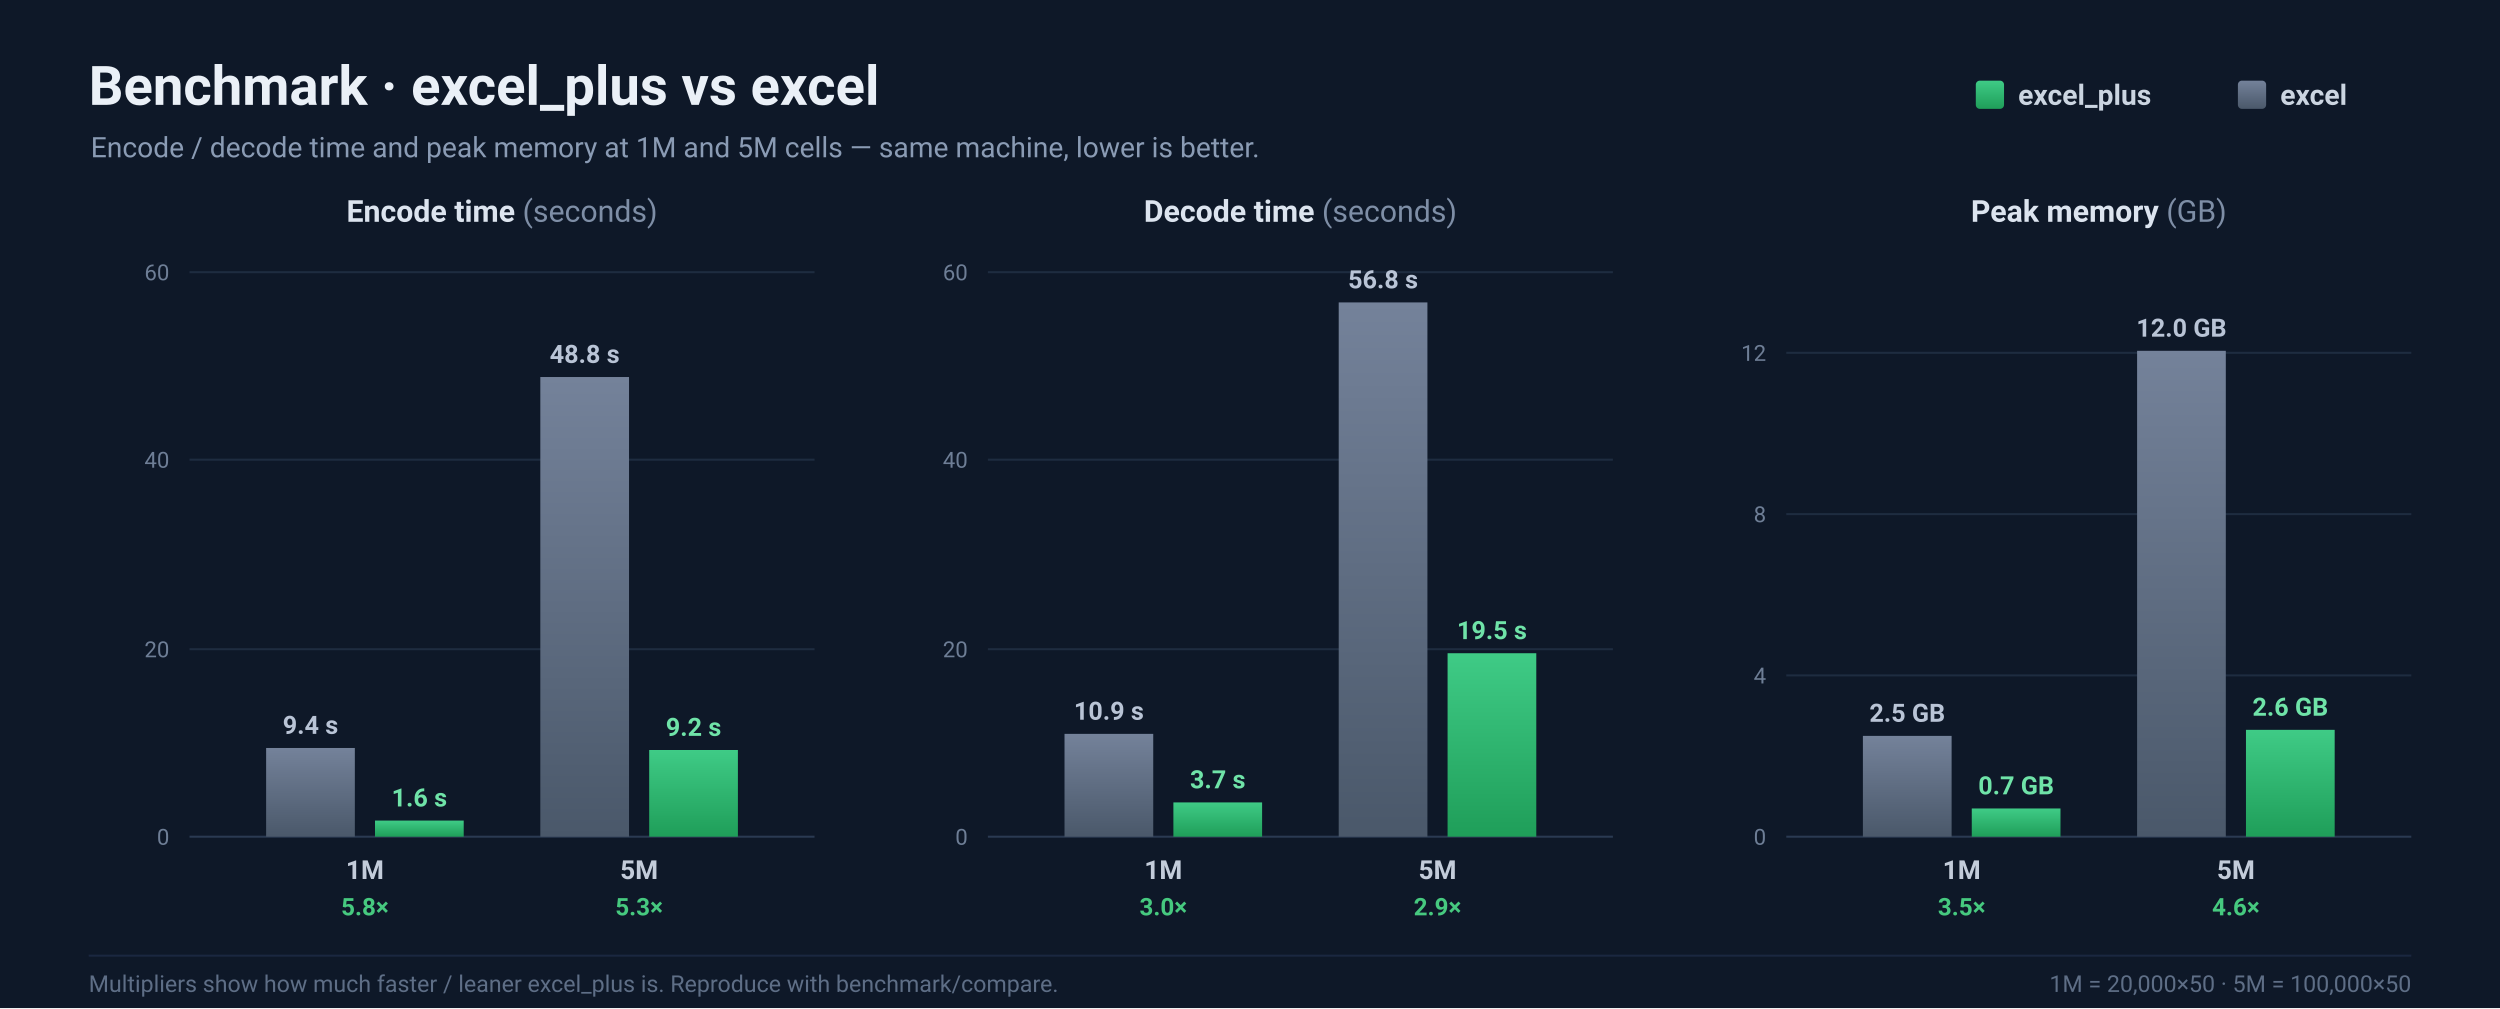
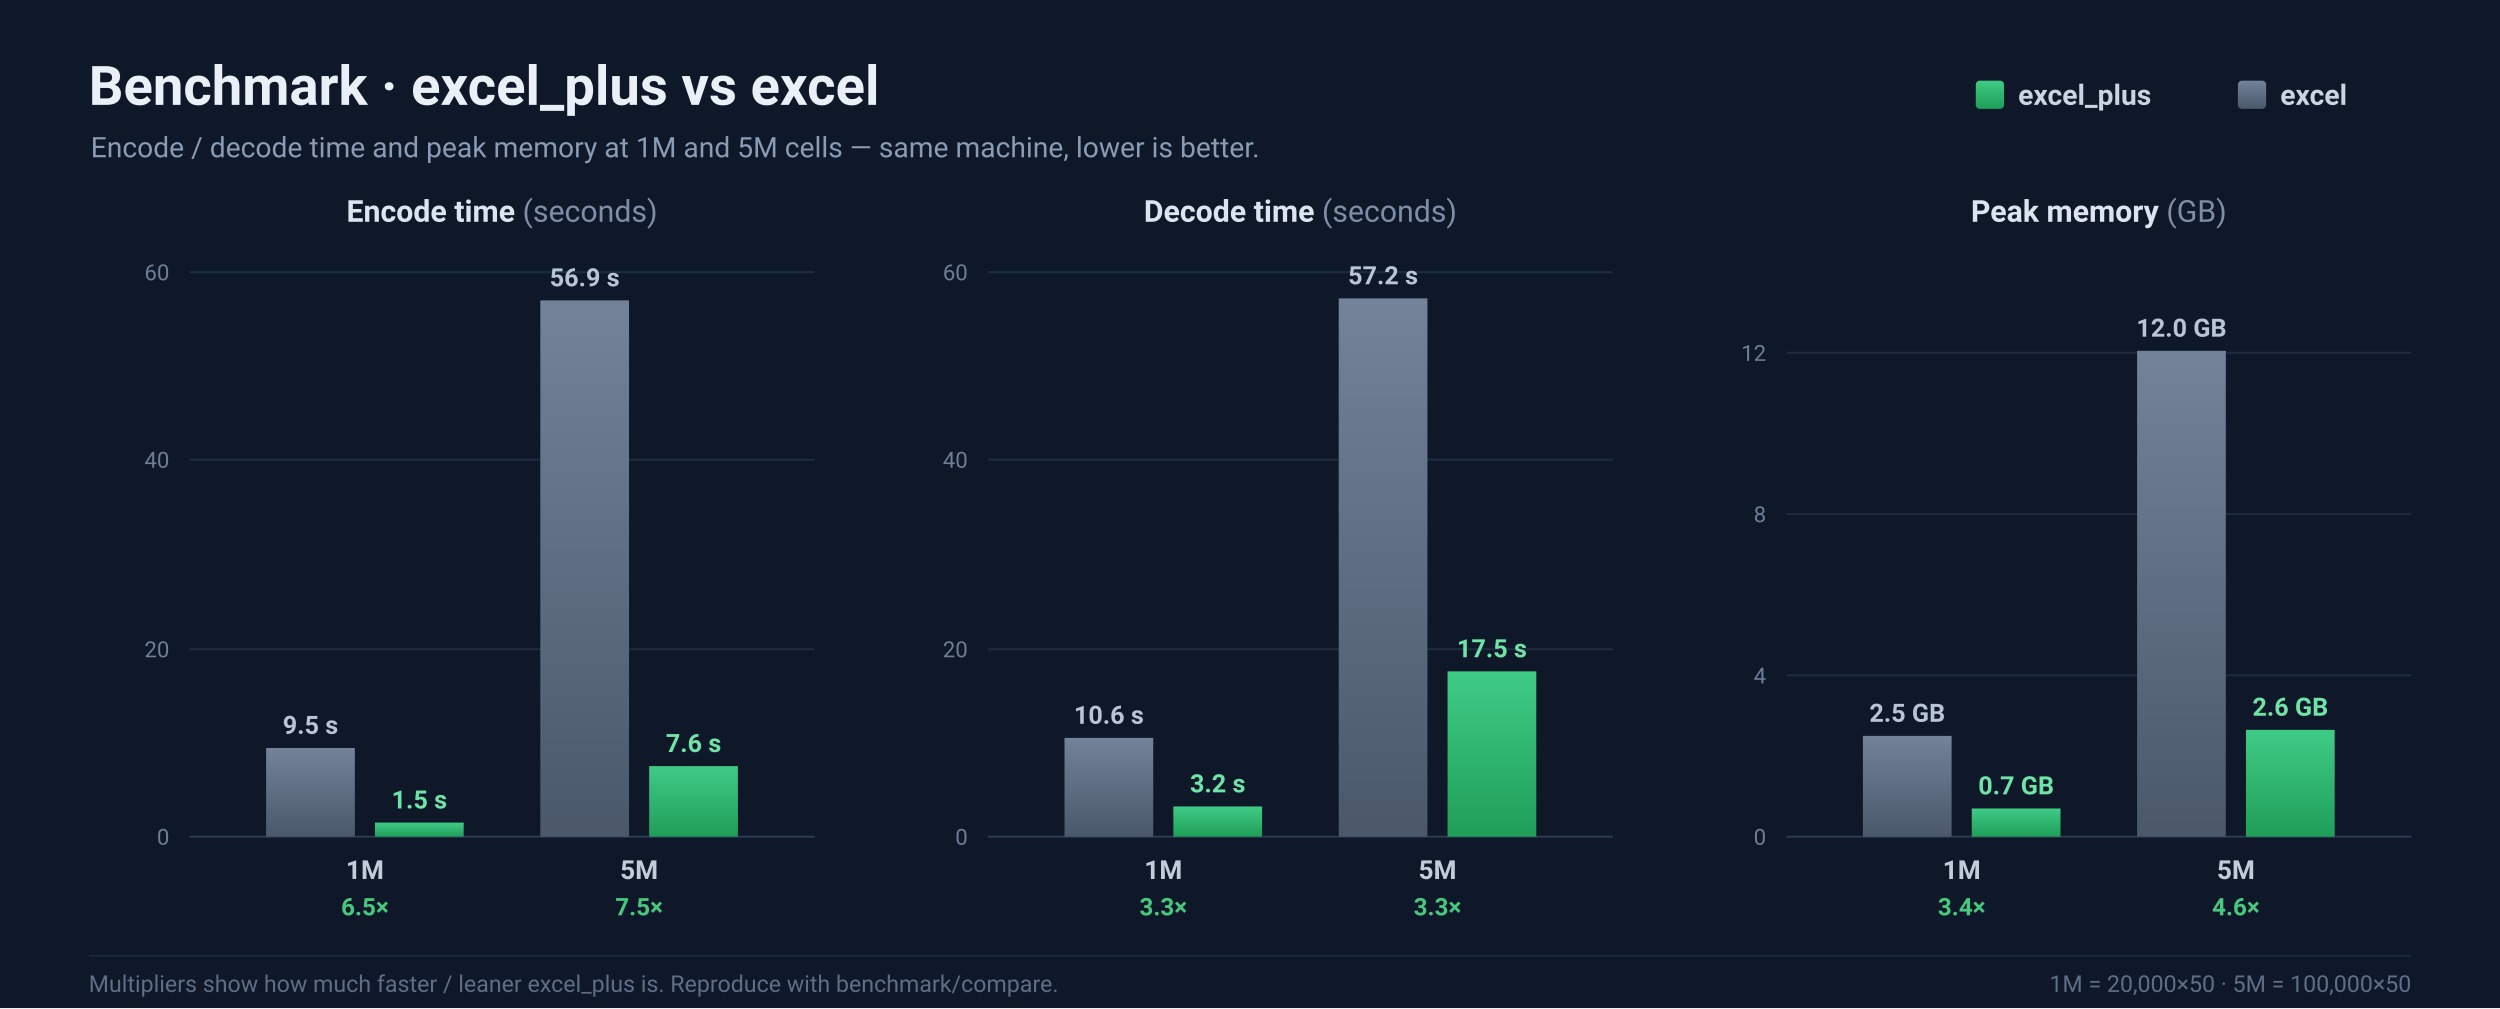
<svg xmlns="http://www.w3.org/2000/svg" viewBox="0 0 1240 500" font-family="Segoe UI, Roboto, Helvetica, Arial, sans-serif">
  <defs>
    <linearGradient id="gPlus" x1="0" y1="0" x2="0" y2="1">
      <stop offset="0%" stop-color="#3FCB86" />
      <stop offset="100%" stop-color="#1F9E59" />
    </linearGradient>
    <linearGradient id="gExcel" x1="0" y1="0" x2="0" y2="1">
      <stop offset="0%" stop-color="#74829A" />
      <stop offset="100%" stop-color="#4A586A" />
    </linearGradient>
  </defs>
  <rect x="0" y="0" width="1240" height="500" fill="#0E1828" />
  <text x="44" y="52" fill="#EAF0F7" font-size="27" font-weight="700">Benchmark · excel_plus vs excel</text>
  <text x="45" y="78" fill="#8A9BB4" font-size="14">Encode / decode time and peak memory at 1M and 5M cells — same machine, lower is better.</text>
  <rect x="980" y="40" width="14" height="14" rx="2" fill="url(#gPlus)" />
  <text x="1001" y="52" fill="#CBD5E1" font-size="14" font-weight="600">excel_plus</text>
  <rect x="1110" y="40" width="14" height="14" rx="2" fill="url(#gExcel)" />
  <text x="1131" y="52" fill="#CBD5E1" font-size="14" font-weight="600">excel</text>
  <text x="249" y="110" text-anchor="middle" fill="#DCE4EF" font-size="15" font-weight="700">Encode time <tspan fill="#7E8EA6" font-weight="400">(seconds)</tspan>
  </text>
  <line x1="94" y1="415" x2="404" y2="415" stroke="#2A3A52" stroke-width="1" />
  <line x1="94" y1="322" x2="404" y2="322" stroke="#1E2C40" stroke-width="1" />
  <line x1="94" y1="228" x2="404" y2="228" stroke="#1E2C40" stroke-width="1" />
  <line x1="94" y1="135" x2="404" y2="135" stroke="#1E2C40" stroke-width="1" />
  <text x="84" y="419" text-anchor="end" fill="#6E7E96" font-size="11">0</text>
  <text x="84" y="326" text-anchor="end" fill="#6E7E96" font-size="11">20</text>
  <text x="84" y="232" text-anchor="end" fill="#6E7E96" font-size="11">40</text>
  <text x="84" y="139" text-anchor="end" fill="#6E7E96" font-size="11">60</text>
  <rect x="132" y="371" width="44" height="44" fill="url(#gExcel)" />
-   <rect x="186" y="407" width="44" height="8" fill="url(#gPlus)" />
-   <text x="154" y="364" text-anchor="middle" fill="#B9C4D6" font-size="12.5" font-weight="600">9.4 s</text>
-   <text x="208" y="400" text-anchor="middle" fill="#6FE3A8" font-size="12.5" font-weight="700">1.6 s</text>
+   <rect x="186" y="408" width="44" height="7" fill="url(#gPlus)" />
+   <text x="154" y="364" text-anchor="middle" fill="#B9C4D6" font-size="12.5" font-weight="600">9.5 s</text>
+   <text x="208" y="401" text-anchor="middle" fill="#6FE3A8" font-size="12.5" font-weight="700">1.5 s</text>
  <text x="181" y="436" text-anchor="middle" fill="#C3CCDA" font-size="13" font-weight="600">1M</text>
-   <text x="181" y="454" text-anchor="middle" fill="#46C97F" font-size="12" font-weight="700">5.8×</text>
-   <rect x="268" y="187" width="44" height="228" fill="url(#gExcel)" />
-   <rect x="322" y="372" width="44" height="43" fill="url(#gPlus)" />
-   <text x="290" y="180" text-anchor="middle" fill="#B9C4D6" font-size="12.5" font-weight="600">48.8 s</text>
-   <text x="344" y="365" text-anchor="middle" fill="#6FE3A8" font-size="12.5" font-weight="700">9.2 s</text>
+   <text x="181" y="454" text-anchor="middle" fill="#46C97F" font-size="12" font-weight="700">6.5×</text>
+   <rect x="268" y="149" width="44" height="266" fill="url(#gExcel)" />
+   <rect x="322" y="380" width="44" height="35" fill="url(#gPlus)" />
+   <text x="290" y="142" text-anchor="middle" fill="#B9C4D6" font-size="12.5" font-weight="600">56.9 s</text>
+   <text x="344" y="373" text-anchor="middle" fill="#6FE3A8" font-size="12.5" font-weight="700">7.6 s</text>
  <text x="317" y="436" text-anchor="middle" fill="#C3CCDA" font-size="13" font-weight="600">5M</text>
-   <text x="317" y="454" text-anchor="middle" fill="#46C97F" font-size="12" font-weight="700">5.3×</text>
+   <text x="317" y="454" text-anchor="middle" fill="#46C97F" font-size="12" font-weight="700">7.5×</text>
  <text x="645" y="110" text-anchor="middle" fill="#DCE4EF" font-size="15" font-weight="700">Decode time <tspan fill="#7E8EA6" font-weight="400">(seconds)</tspan>
  </text>
  <line x1="490" y1="415" x2="800" y2="415" stroke="#2A3A52" stroke-width="1" />
  <line x1="490" y1="322" x2="800" y2="322" stroke="#1E2C40" stroke-width="1" />
  <line x1="490" y1="228" x2="800" y2="228" stroke="#1E2C40" stroke-width="1" />
  <line x1="490" y1="135" x2="800" y2="135" stroke="#1E2C40" stroke-width="1" />
  <text x="480" y="419" text-anchor="end" fill="#6E7E96" font-size="11">0</text>
  <text x="480" y="326" text-anchor="end" fill="#6E7E96" font-size="11">20</text>
  <text x="480" y="232" text-anchor="end" fill="#6E7E96" font-size="11">40</text>
  <text x="480" y="139" text-anchor="end" fill="#6E7E96" font-size="11">60</text>
-   <rect x="528" y="364" width="44" height="51" fill="url(#gExcel)" />
-   <rect x="582" y="398" width="44" height="17" fill="url(#gPlus)" />
-   <text x="550" y="357" text-anchor="middle" fill="#B9C4D6" font-size="12.5" font-weight="600">10.9 s</text>
-   <text x="604" y="391" text-anchor="middle" fill="#6FE3A8" font-size="12.5" font-weight="700">3.7 s</text>
+   <rect x="528" y="366" width="44" height="49" fill="url(#gExcel)" />
+   <rect x="582" y="400" width="44" height="15" fill="url(#gPlus)" />
+   <text x="550" y="359" text-anchor="middle" fill="#B9C4D6" font-size="12.5" font-weight="600">10.6 s</text>
+   <text x="604" y="393" text-anchor="middle" fill="#6FE3A8" font-size="12.5" font-weight="700">3.2 s</text>
  <text x="577" y="436" text-anchor="middle" fill="#C3CCDA" font-size="13" font-weight="600">1M</text>
-   <text x="577" y="454" text-anchor="middle" fill="#46C97F" font-size="12" font-weight="700">3.0×</text>
-   <rect x="664" y="150" width="44" height="265" fill="url(#gExcel)" />
-   <rect x="718" y="324" width="44" height="91" fill="url(#gPlus)" />
-   <text x="686" y="143" text-anchor="middle" fill="#B9C4D6" font-size="12.5" font-weight="600">56.8 s</text>
-   <text x="740" y="317" text-anchor="middle" fill="#6FE3A8" font-size="12.5" font-weight="700">19.5 s</text>
+   <text x="577" y="454" text-anchor="middle" fill="#46C97F" font-size="12" font-weight="700">3.3×</text>
+   <rect x="664" y="148" width="44" height="267" fill="url(#gExcel)" />
+   <rect x="718" y="333" width="44" height="82" fill="url(#gPlus)" />
+   <text x="686" y="141" text-anchor="middle" fill="#B9C4D6" font-size="12.5" font-weight="600">57.2 s</text>
+   <text x="740" y="326" text-anchor="middle" fill="#6FE3A8" font-size="12.5" font-weight="700">17.5 s</text>
  <text x="713" y="436" text-anchor="middle" fill="#C3CCDA" font-size="13" font-weight="600">5M</text>
-   <text x="713" y="454" text-anchor="middle" fill="#46C97F" font-size="12" font-weight="700">2.9×</text>
+   <text x="713" y="454" text-anchor="middle" fill="#46C97F" font-size="12" font-weight="700">3.3×</text>
  <text x="1041" y="110" text-anchor="middle" fill="#DCE4EF" font-size="15" font-weight="700">Peak memory <tspan fill="#7E8EA6" font-weight="400">(GB)</tspan>
  </text>
  <line x1="886" y1="415" x2="1196" y2="415" stroke="#2A3A52" stroke-width="1" />
  <line x1="886" y1="335" x2="1196" y2="335" stroke="#1E2C40" stroke-width="1" />
  <line x1="886" y1="255" x2="1196" y2="255" stroke="#1E2C40" stroke-width="1" />
  <line x1="886" y1="175" x2="1196" y2="175" stroke="#1E2C40" stroke-width="1" />
  <text x="876" y="419" text-anchor="end" fill="#6E7E96" font-size="11">0</text>
  <text x="876" y="339" text-anchor="end" fill="#6E7E96" font-size="11">4</text>
  <text x="876" y="259" text-anchor="end" fill="#6E7E96" font-size="11">8</text>
  <text x="876" y="179" text-anchor="end" fill="#6E7E96" font-size="11">12</text>
  <rect x="924" y="365" width="44" height="50" fill="url(#gExcel)" />
  <rect x="978" y="401" width="44" height="14" fill="url(#gPlus)" />
  <text x="946" y="358" text-anchor="middle" fill="#B9C4D6" font-size="12.5" font-weight="600">2.5 GB</text>
  <text x="1000" y="394" text-anchor="middle" fill="#6FE3A8" font-size="12.5" font-weight="700">0.7 GB</text>
  <text x="973" y="436" text-anchor="middle" fill="#C3CCDA" font-size="13" font-weight="600">1M</text>
-   <text x="973" y="454" text-anchor="middle" fill="#46C97F" font-size="12" font-weight="700">3.5×</text>
+   <text x="973" y="454" text-anchor="middle" fill="#46C97F" font-size="12" font-weight="700">3.4×</text>
  <rect x="1060" y="174" width="44" height="241" fill="url(#gExcel)" />
  <rect x="1114" y="362" width="44" height="53" fill="url(#gPlus)" />
  <text x="1082" y="167" text-anchor="middle" fill="#B9C4D6" font-size="12.5" font-weight="600">12.0 GB</text>
  <text x="1136" y="355" text-anchor="middle" fill="#6FE3A8" font-size="12.5" font-weight="700">2.6 GB</text>
  <text x="1109" y="436" text-anchor="middle" fill="#C3CCDA" font-size="13" font-weight="600">5M</text>
  <text x="1109" y="454" text-anchor="middle" fill="#46C97F" font-size="12" font-weight="700">4.6×</text>
  <line x1="44" y1="474" x2="1196" y2="474" stroke="#1A2740" stroke-width="1" />
  <text x="44" y="492" fill="#5E6E86" font-size="11.5">Multipliers show how much faster / leaner excel_plus is. Reproduce with benchmark/compare.</text>
  <text x="1196" y="492" text-anchor="end" fill="#5E6E86" font-size="11.5">1M = 20,000×50 · 5M = 100,000×50</text>
</svg>
